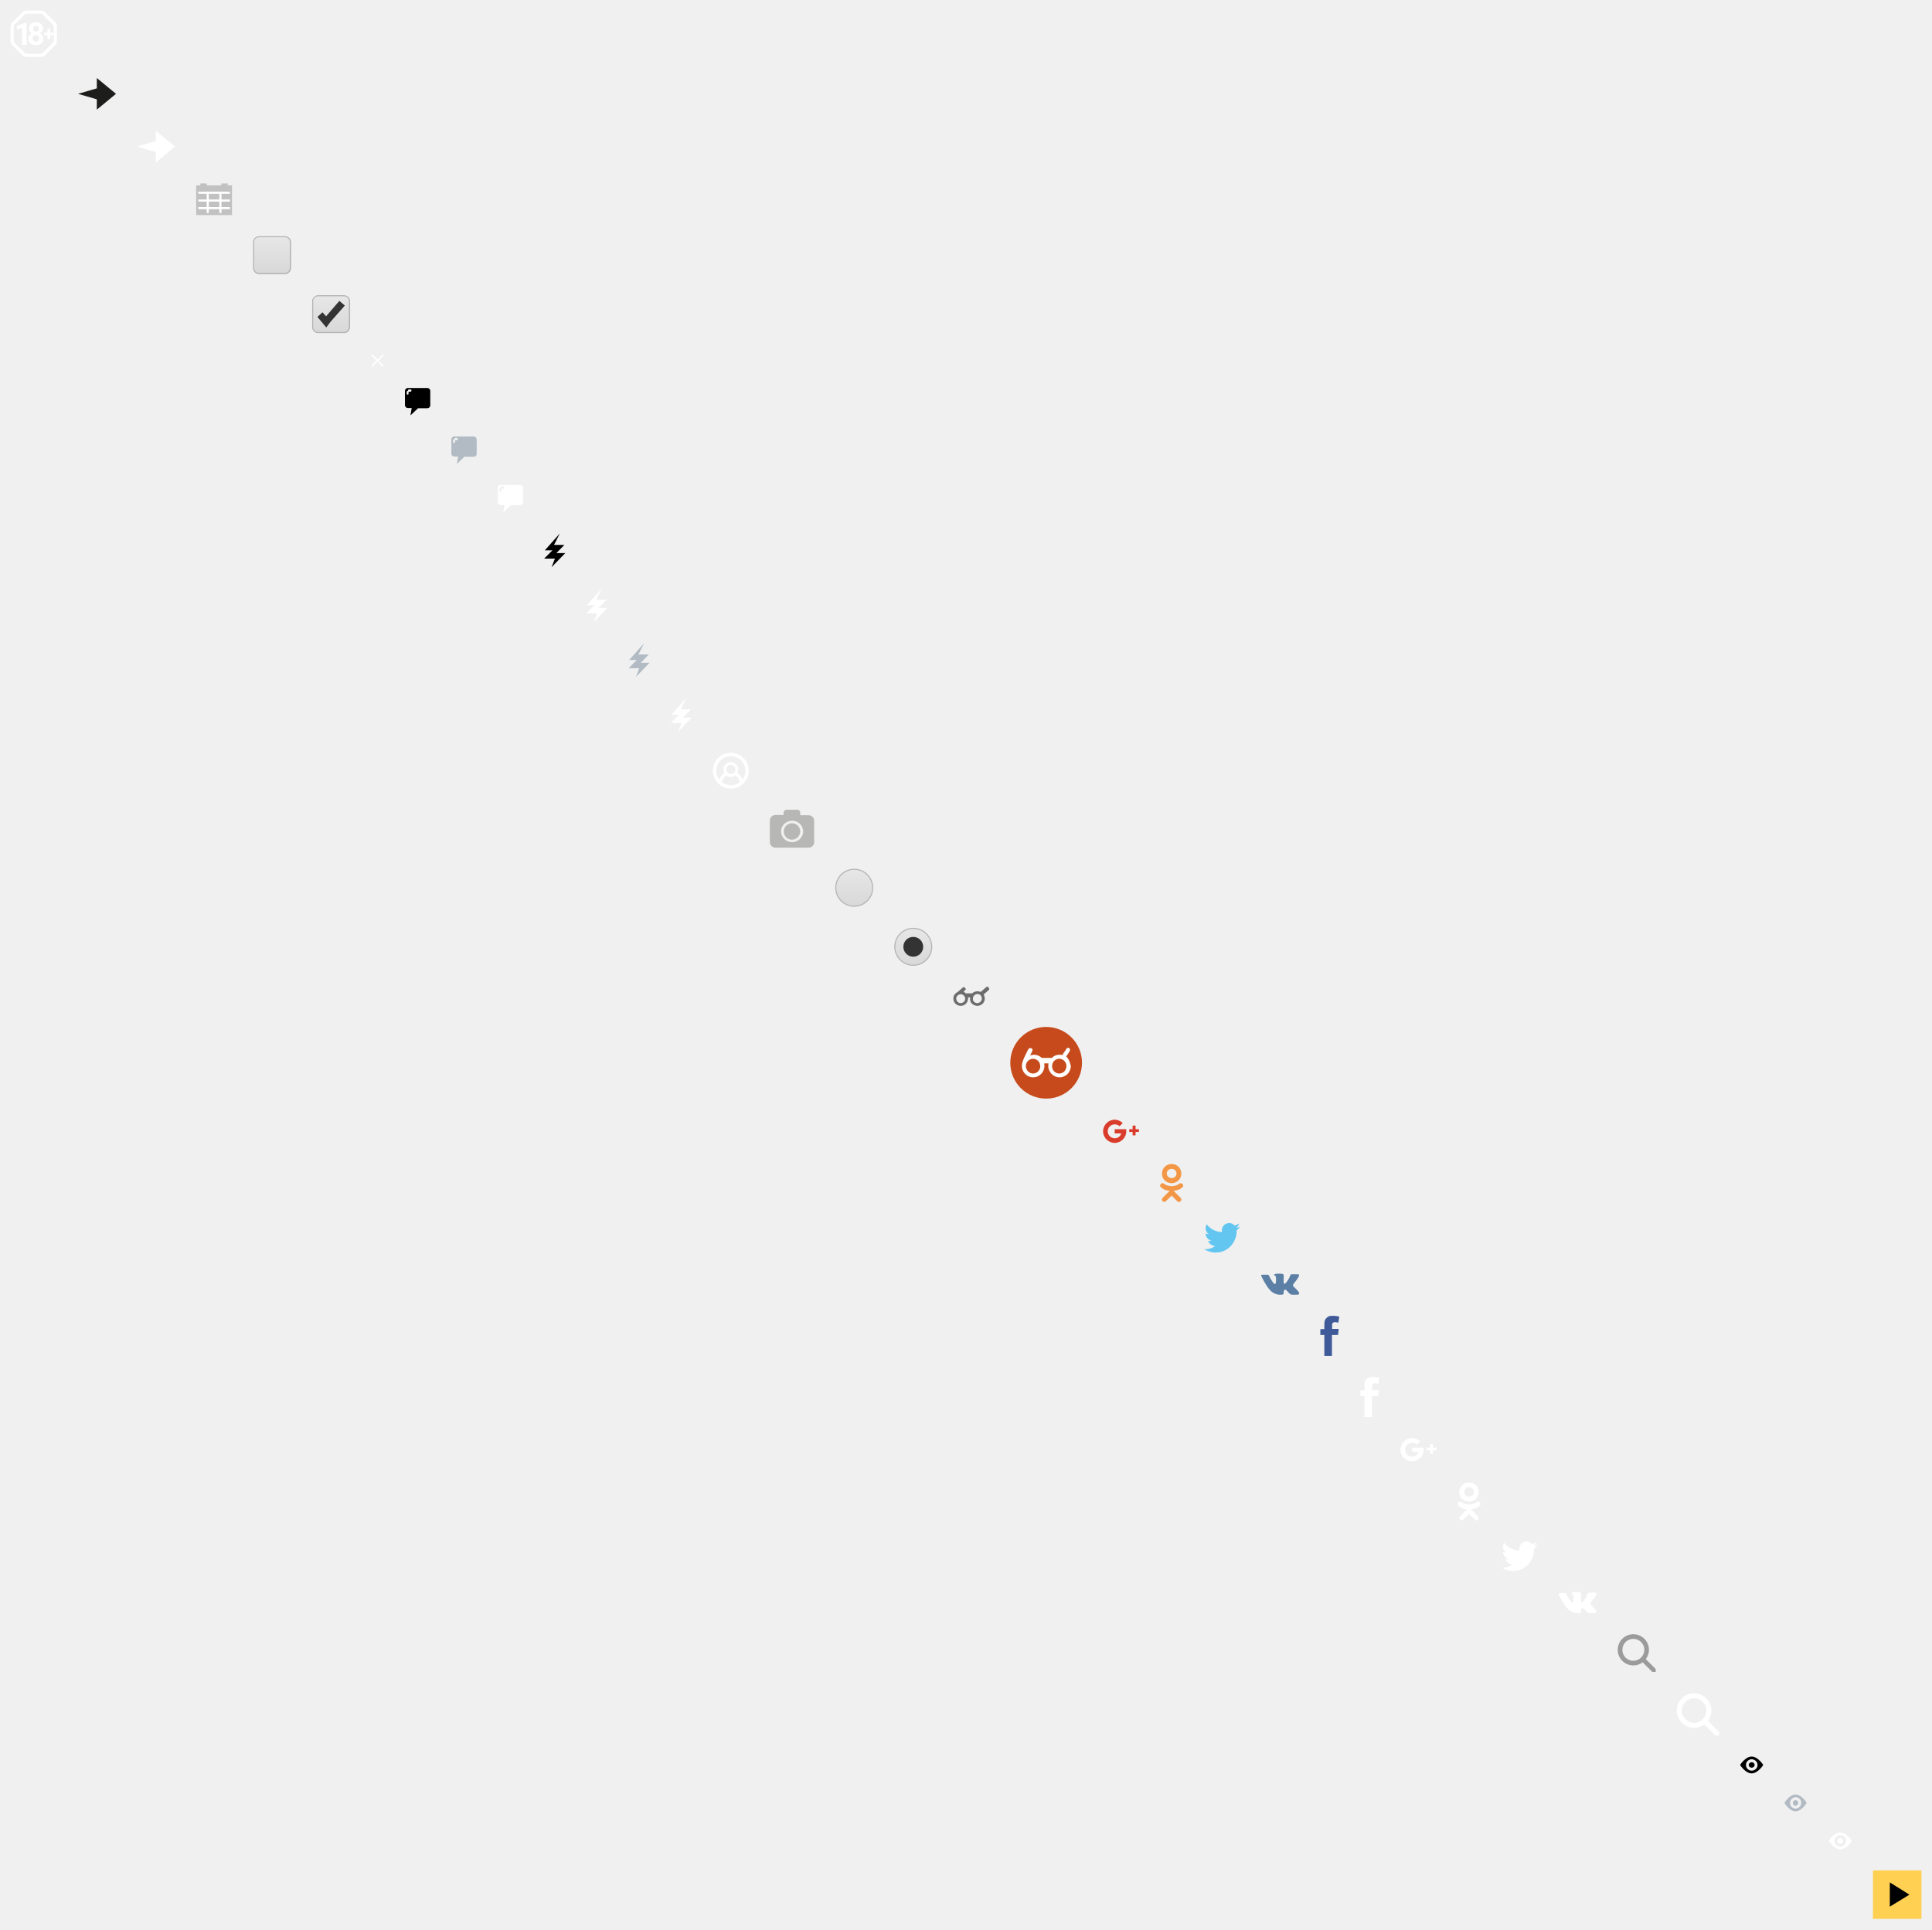
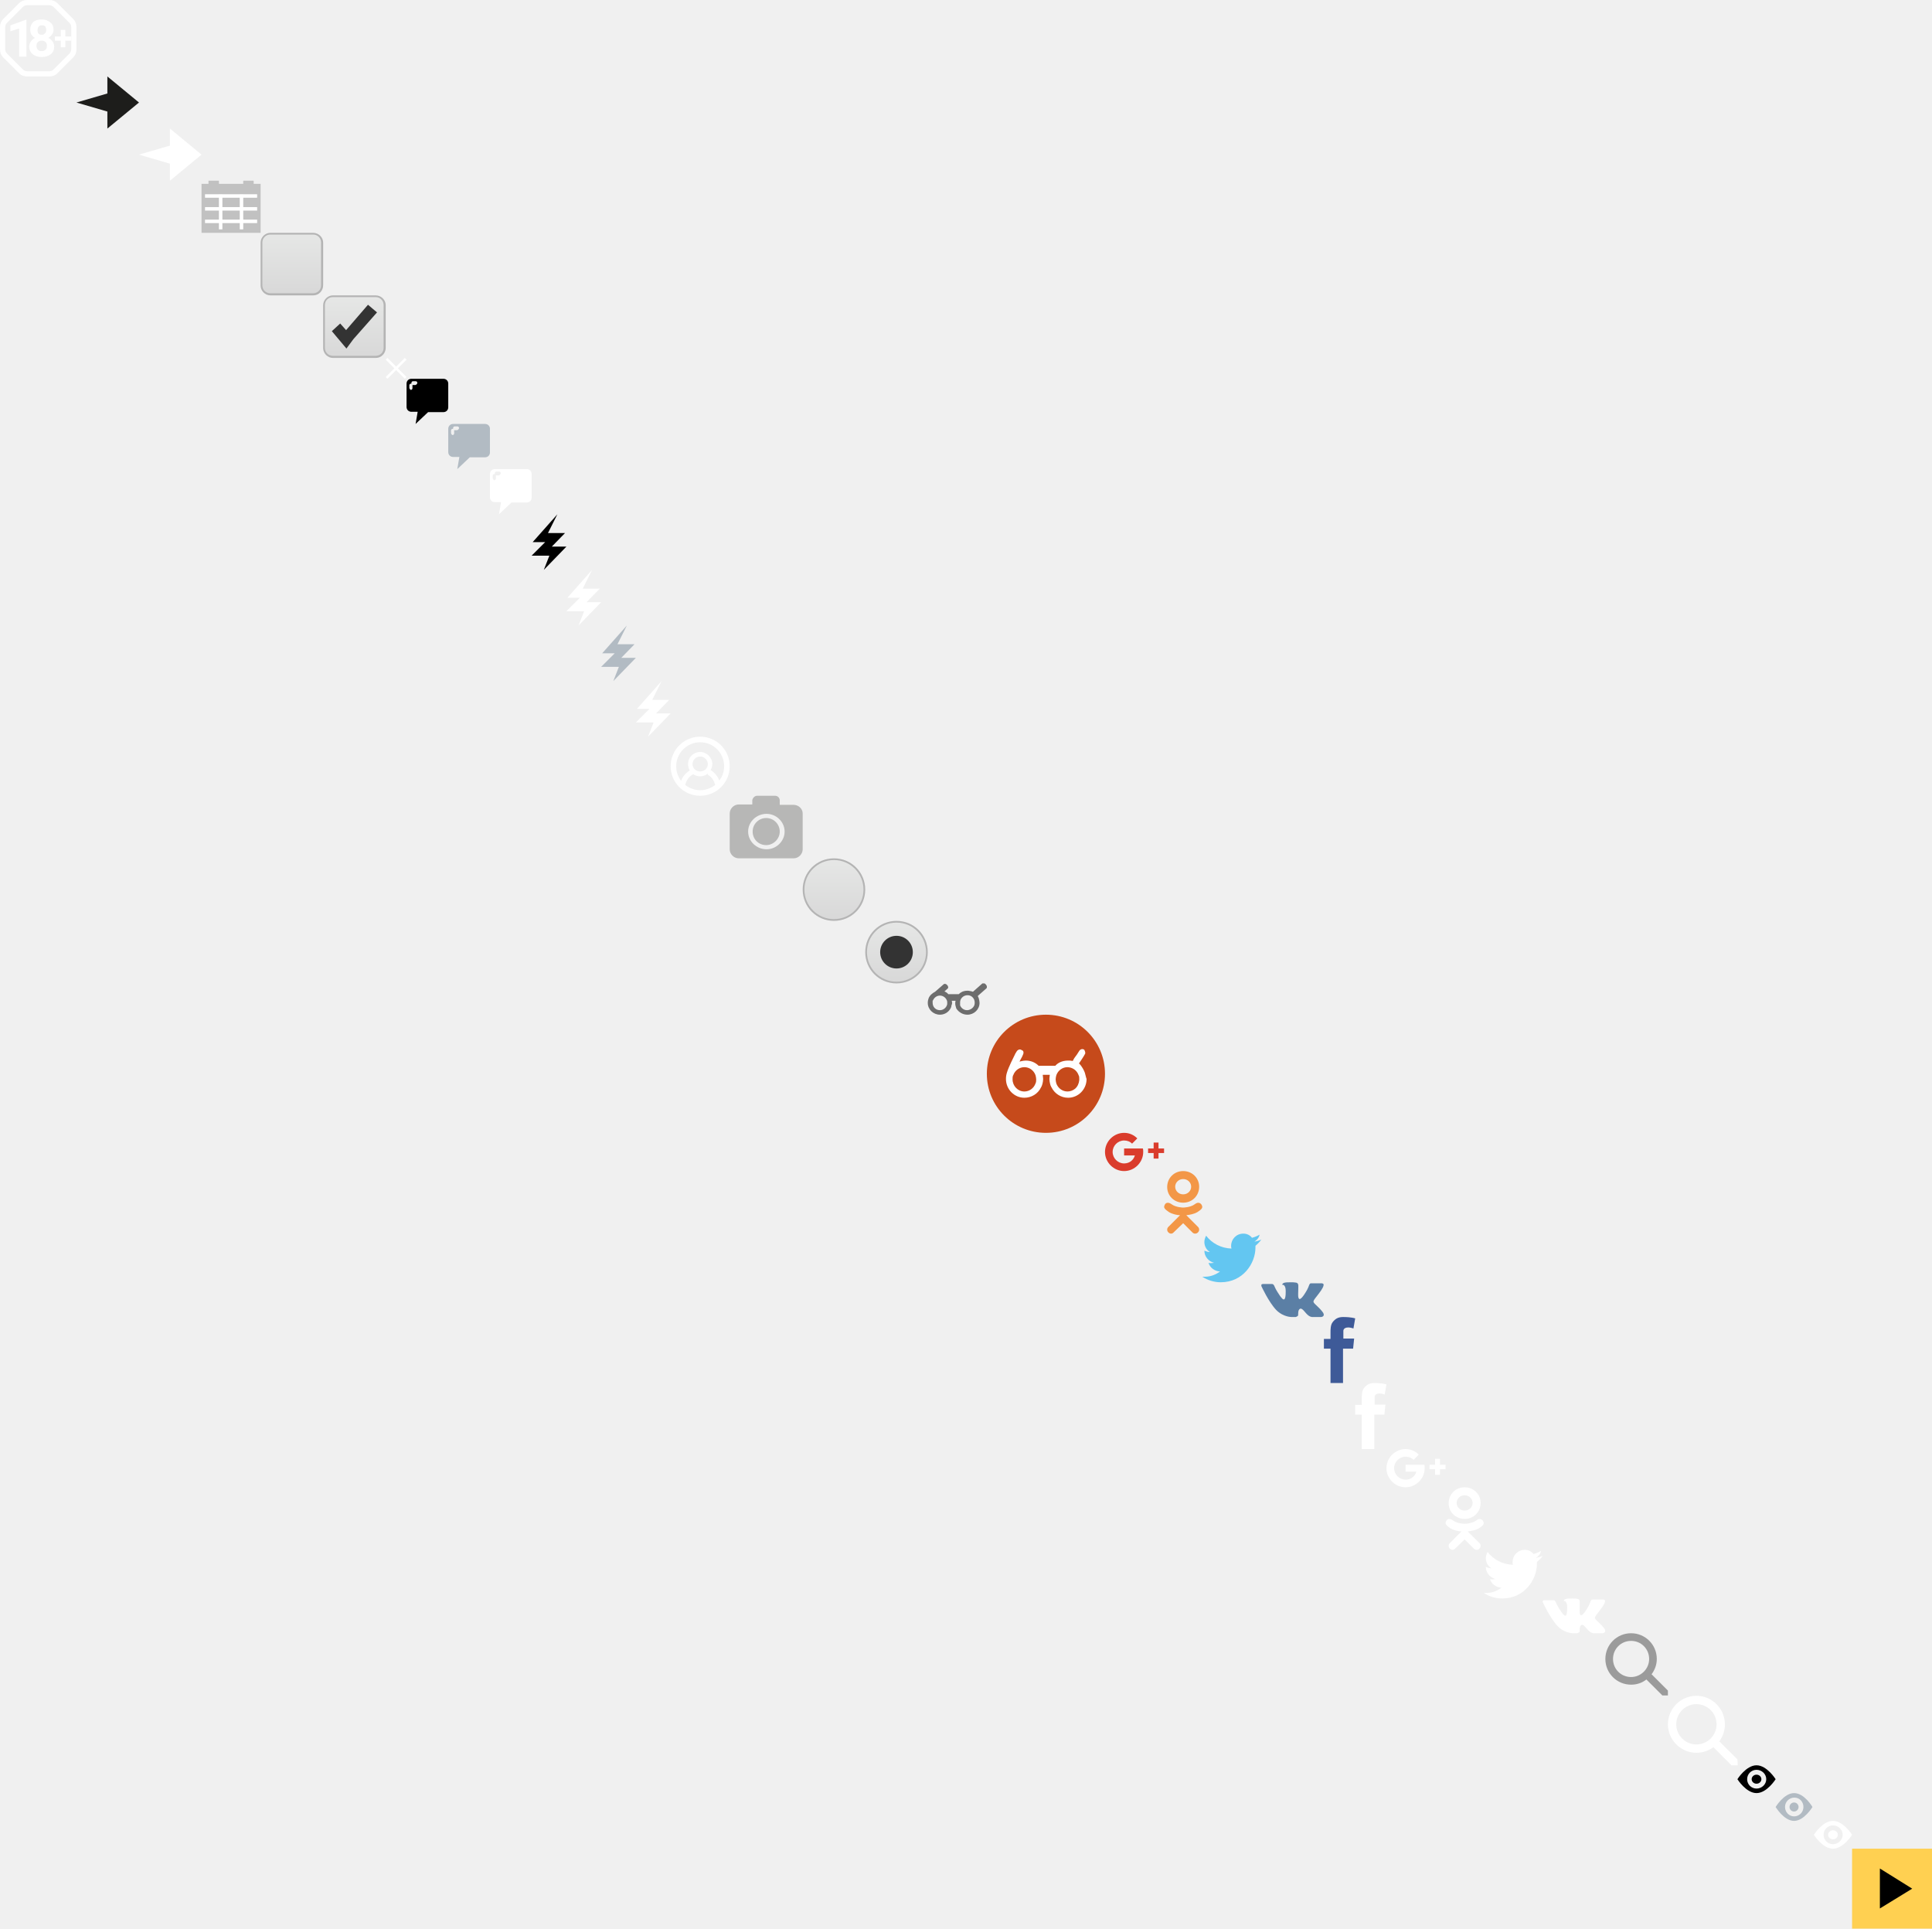
- <svg xmlns="http://www.w3.org/2000/svg" width="916" height="915" viewBox="0 0 916 915">
-   <svg id="18plus" viewBox="-5 -5 32 32" width="32" height="32">
+ <svg xmlns="http://www.w3.org/2000/svg" width="556" height="555" viewBox="0 0 556 555">
+   <svg id="18plus" viewBox="0 0 22 22" width="22" height="22">
    <style>.aast0{fill:#fff}</style>
    <path class="aast0" d="M14.2 22H7.8c-.9 0-1.7-.3-2.3-.9L.9 16.5c-.6-.6-.9-1.4-.9-2.3V7.8c0-.9.3-1.7.9-2.3L5.5.9C6.1.3 6.9 0 7.8 0h6.4c.9 0 1.7.3 2.3.9l4.6 4.6c.6.6.9 1.4.9 2.3v6.4c0 .9-.3 1.7-.9 2.3l-4.6 4.6c-.6.6-1.4.9-2.3.9zM7.8 1.5c-.5 0-.9.2-1.2.5L2 6.6c-.3.3-.5.7-.5 1.2v6.4c0 .5.2.9.5 1.2L6.6 20c.3.3.8.5 1.2.5h6.4c.5 0 .9-.2 1.2-.5l4.6-4.6c.3-.3.5-.8.5-1.2V7.8c0-.5-.2-.9-.5-1.2L15.4 2c-.3-.3-.8-.5-1.2-.5H7.8z" />
    <path class="aast0" d="M7.6 16.3H5.5V8.2L3 9V7.3l4.4-1.6h.2v10.6zM15.4 8.5c0 .5-.1 1-.4 1.4-.3.4-.6.7-1.1 1 .5.2.9.6 1.2 1 .3.4.5.9.5 1.5 0 .9-.3 1.7-1 2.2-.6.5-1.5.8-2.6.8s-2-.3-2.6-.8c-.6-.5-1-1.3-1-2.2 0-.6.2-1.1.5-1.5.3-.4.7-.8 1.2-1-.5-.2-.8-.6-1.1-1-.2-.4-.3-.9-.3-1.4 0-.9.3-1.6.9-2.2.6-.5 1.4-.7 2.4-.7s1.8.3 2.4.8c.7.5 1 1.2 1 2.1zm-1.9 4.7c0-.5-.1-.8-.4-1.1-.3-.3-.6-.4-1.1-.4-.4 0-.8.1-1.1.4s-.4.6-.4 1.1c0 .5.1.8.4 1.1.3.3.6.4 1.1.4.5 0 .8-.1 1.1-.4.3-.2.4-.6.4-1.1zm-.2-4.6c0-.4-.1-.7-.3-1s-.6-.3-1-.3-.7.1-.9.4c-.2.2-.3.6-.3 1s.1.8.3 1c.2.2.5.3.9.3s.7-.1.9-.4c.3-.2.4-.5.4-1z" />
    <g>
      <path class="aast0" d="M18.8 10.5h1.7v1.2h-1.7v1.9h-1.3v-1.9h-1.7v-1.2h1.7V8.6h1.3v1.9z" />
    </g>
  </svg>
-   <svg id="arrow-black" viewBox="-5 -5 28 25" width="28" height="25" x="32" y="32">
+   <svg id="arrow-black" viewBox="0 0 18 15" width="18" height="15" x="22" y="22">
    <style>.abst0{fill:#1d1d1b}</style>
    <path class="abst0" d="M18 7.5L8.9 0v4.9L0 7.5l8.9 2.6V15z" />
  </svg>
-   <svg id="arrow-white" viewBox="-5 -5 28 25" width="28" height="25" x="60" y="57">
+   <svg id="arrow-white" viewBox="0 0 18 15" width="18" height="15" x="40" y="37">
    <style>.acst0{fill:#fff}</style>
    <path class="acst0" d="M18 7.5L8.9 0v4.9L0 7.5l8.9 2.6V15z" />
  </svg>
-   <svg id="calendar" viewBox="-5 -5 27 25" width="27" height="25" x="88" y="82">
+   <svg id="calendar" viewBox="0 0 17 15" width="17" height="15" x="58" y="52">
    <style>.adst0{fill:#c1c1c1}.adst1{fill:#fff}</style>
    <path class="adst0" d="M0 .9h17V15H0V.9zM2 0h3v.9H2V0zM12 0h3v.9h-3V0z" />
    <g>
      <path class="adst1" d="M1 3.9h15v1H1v-1zM1 7.6h15v1H1v-1zM1 11.2h15v1H1v-1z" />
      <path class="adst1" d="M5 4h1v10H5V4zM11 4h1v10h-1V4z" />
    </g>
  </svg>
-   <svg id="checkbox-off" viewBox="-5 -5 28 28" width="28" height="28" x="115" y="107">
+   <svg id="checkbox-off" viewBox="0 0 18 18" width="18" height="18" x="75" y="67">
    <style>.aest0{fill:url(#aeSVGID_1_)}.aest1{fill:#b4b4b4}</style>
    <linearGradient id="aeSVGID_1_" gradientUnits="userSpaceOnUse" x1="9" y1="18.657" x2="9" y2="1.132" gradientTransform="matrix(1 0 0 -1 0 18.89)">
      <stop offset="0" stop-color="#e6e7e6" />
      <stop offset="1" stop-color="#d8d8d8" />
    </linearGradient>
    <path class="aest0" d="M2.8.3h12.3c1.4 0 2.6 1.2 2.6 2.6v12.3c0 1.4-1.2 2.6-2.6 2.6H2.8c-1.4 0-2.6-1.2-2.6-2.6V2.8C.3 1.4 1.4.3 2.8.3z" />
    <path class="aest1" d="M15.2 18H2.8C1.3 18 0 16.7 0 15.2V2.8C0 1.3 1.3 0 2.8 0h12.3C16.7 0 18 1.3 18 2.8v12.3c0 1.6-1.3 2.9-2.8 2.9zM2.8.5C1.5.5.5 1.5.5 2.8v12.3c0 1.3 1 2.3 2.3 2.3h12.3c1.3 0 2.3-1 2.3-2.3V2.8c0-1.3-1-2.3-2.3-2.3H2.8z" />
  </svg>
-   <svg id="checkbox-on" viewBox="-5 -5 28 28" width="28" height="28" x="143" y="135">
+   <svg id="checkbox-on" viewBox="0 0 18 18" width="18" height="18" x="93" y="85">
    <style>.afst0{fill:url(#afSVGID_1_)}.afst1{fill:#b4b4b4}.afst2{fill:#333}</style>
    <linearGradient id="afSVGID_1_" gradientUnits="userSpaceOnUse" x1="9" y1="18.657" x2="9" y2="1.132" gradientTransform="matrix(1 0 0 -1 0 18.89)">
      <stop offset="0" stop-color="#e6e7e6" />
      <stop offset="1" stop-color="#d8d8d8" />
    </linearGradient>
    <path class="afst0" d="M2.8.3h12.3c1.4 0 2.6 1.2 2.6 2.6v12.3c0 1.4-1.2 2.6-2.6 2.6H2.8c-1.4 0-2.6-1.2-2.6-2.6V2.8C.3 1.4 1.4.3 2.8.3z" />
    <path class="afst1" d="M15.2 18H2.8C1.3 18 0 16.7 0 15.2V2.8C0 1.3 1.3 0 2.8 0h12.3C16.7 0 18 1.3 18 2.8v12.3c0 1.6-1.3 2.9-2.8 2.9zM2.8.5C1.5.5.5 1.5.5 2.8v12.3c0 1.3 1 2.3 2.3 2.3h12.3c1.3 0 2.3-1 2.3-2.3V2.8c0-1.3-1-2.3-2.3-2.3H2.8z" />
    <path class="afst2" d="M15.5 4.9l-2.6-2.2L6.6 10 4.9 8.1l-2.4 2.2 4.2 5 2-2.7z" />
  </svg>
-   <svg id="close" viewBox="-5 -5 16 16" width="16" height="16" x="171" y="163">
+   <svg id="close" viewBox="0 0 6 6" width="6" height="6" x="111" y="103">
    <style>.agst0{fill:#fff}</style>
    <path class="agst0" d="M5.5 0L3 2.5.5 0 0 .5 2.5 3 0 5.5l.5.5L3 3.5 5.5 6l.5-.5L3.5 3 6 .5z" />
  </svg>
-   <svg viewBox="-5 -5 22 23" width="22" height="23" id="comments-black" x="187" y="179">
+   <svg viewBox="0 0 12 13" width="12" height="13" id="comments-black" x="117" y="109">
    <path d="M10.6 0H1.4C.6 0 0 .6 0 1.4v6.7c0 .8.6 1.4 1.4 1.4h1.8L2.6 13l3.6-3.4h4.4c.8 0 1.4-.6 1.4-1.4V1.4c0-.8-.6-1.4-1.4-1.4zM2.5 1.8h-.7-.1V2.7c0 .3-.2.5-.5.5-.2-.1-.4-.4-.4-.6v-.7c0-.3.2-.5.5-.5h.1v-.2c0-.3.2-.5.5-.5h.7c.3 0 .5.2.5.5s-.4.6-.6.6z" />
  </svg>
-   <svg id="comments-grey" viewBox="-5 -5 22 23" width="22" height="23" x="209" y="202">
+   <svg id="comments-grey" viewBox="0 0 12 13" width="12" height="13" x="129" y="122">
    <style>.aist0{fill:#b2bbc3}</style>
    <path class="aist0" d="M10.6 0H1.4C.6 0 0 .6 0 1.4v6.7c0 .8.6 1.4 1.4 1.4h1.8L2.6 13l3.6-3.4h4.4c.8 0 1.4-.6 1.4-1.4V1.4c0-.8-.6-1.4-1.4-1.4zM2.5 1.8h-.7-.1V2.7c0 .3-.2.5-.5.5-.2-.1-.4-.4-.4-.6v-.7c0-.3.2-.5.5-.5h.1v-.2c0-.3.2-.5.5-.5h.7c.3 0 .5.2.5.5s-.4.6-.6.6z" />
  </svg>
-   <svg id="comments-white" viewBox="-5 -5 22 23" width="22" height="23" x="231" y="225">
+   <svg id="comments-white" viewBox="0 0 12 13" width="12" height="13" x="141" y="135">
    <style>.ajst0{fill:#fff}</style>
    <path class="ajst0" d="M10.6 0H1.4C.6 0 0 .6 0 1.4v6.7c0 .8.6 1.4 1.4 1.4h1.8L2.6 13l3.6-3.4h4.4c.8 0 1.4-.6 1.4-1.4V1.4c0-.8-.6-1.4-1.4-1.4zM2.5 1.8h-.7-.1V2.7c0 .3-.2.5-.5.5-.2-.1-.4-.4-.4-.6v-.7c0-.3.2-.5.5-.5h.1v-.2c0-.3.2-.5.5-.5h.7c.3 0 .5.2.5.5s-.4.6-.6.6z" />
  </svg>
-   <svg viewBox="-5 -5 20 26" width="20" height="26" id="like-black" x="253" y="248">
+   <svg viewBox="0 0 10 16" width="10" height="16" id="like-black" x="153" y="148">
    <path d="M3.5 16L10 9.3H5.8l3.8-3.9H4.7L7.4 0 .3 8h3.6L0 11.9h5.1z" />
  </svg>
-   <svg id="like-green" viewBox="-5 -5 20 26" width="20" height="26" x="273" y="274">
+   <svg id="like-green" viewBox="0 0 10 16" width="10" height="16" x="163" y="164">
    <style>.alst0{fill:#fff}</style>
    <path class="alst0" d="M3.5 16L10 9.3H5.8l3.8-3.9H4.7L7.4 0 .3 8h3.6L0 11.9h5.1z" />
  </svg>
-   <svg id="like-grey" viewBox="-5 -5 20 26" width="20" height="26" x="293" y="300">
+   <svg id="like-grey" viewBox="0 0 10 16" width="10" height="16" x="173" y="180">
    <style>.amst0{fill:#b2bbc3}</style>
    <path class="amst0" d="M3.5 16L10 9.3H5.8l3.8-3.9H4.7L7.4 0 .3 8h3.6L0 11.9h5.1z" />
  </svg>
-   <svg id="like-white" viewBox="-5 -5 20 26" width="20" height="26" x="313" y="326">
+   <svg id="like-white" viewBox="0 0 10 16" width="10" height="16" x="183" y="196">
    <style>.anst0{fill:#fff}</style>
    <path class="anst0" d="M3.5 16L10 9.3H5.8l3.8-3.9H4.7L7.4 0 .3 8h3.6L0 11.9h5.1z" />
  </svg>
-   <svg id="login" viewBox="-5 -5 27 27" width="27" height="27" x="333" y="352">
+   <svg id="login" viewBox="0 0 17 17" width="17" height="17" x="193" y="212">
    <style>.aost0{fill:#fff}</style>
    <path class="aost0" d="M8.5 0C3.8 0 0 3.8 0 8.5S3.8 17 8.5 17 17 13.2 17 8.5 13.2 0 8.5 0zM4.2 13.9c.3-1.3 1.1-2.5 2.3-3.1.6.4 1.2.6 2 .6.9 0 1.7-.3 2.3-.9l-.2.4c1.2.6 1.9 1.7 2.2 3-1.2.9-2.7 1.5-4.3 1.5-1.6 0-3.1-.6-4.3-1.5zm2.1-6c0-1.2 1-2.2 2.2-2.2s2.2 1 2.2 2.2-1 2.1-2.2 2.1-2.2-.9-2.2-2.1zm7.7 4.7c-.5-1.2-1.3-2.3-2.5-3 .3-.5.5-1.1.5-1.7 0-1.9-1.6-3.5-3.5-3.5S5 5.9 5 7.9c0 .6.2 1.3.5 1.8-1.1.7-2 1.7-2.5 3-.9-1.2-1.4-2.7-1.4-4.2 0-3.8 3.1-6.9 6.9-6.9 3.8 0 6.9 3.1 6.9 6.9 0 1.5-.5 3-1.4 4.1z" />
  </svg>
-   <svg id="photo" viewBox="-5 -5 31 28" width="31" height="28" x="360" y="379">
+   <svg id="photo" viewBox="0 0 21 18" width="21" height="18" x="210" y="229">
    <style>.apst0{fill:#b7b7b6}</style>
    <path class="apst0" d="M14.4 10.3c0 2.1-1.8 3.9-3.9 3.9-2.2 0-3.9-1.7-3.9-3.9s1.8-3.9 3.9-3.9c2.2 0 3.9 1.8 3.9 3.9zM21 5.1v10.3c0 1.4-1.2 2.6-2.6 2.6H2.6C1.2 18 0 16.8 0 15.4V5.1c0-1.4 1.2-2.6 2.6-2.6h3.9V1.3C6.6.6 7.2 0 7.9 0h5.2c.7 0 1.3.6 1.3 1.3v1.3h3.9c1.5 0 2.7 1.1 2.7 2.5zm-5.2 5.2c0-2.8-2.4-5.1-5.2-5.1-2.9 0-5.3 2.3-5.3 5.1s2.4 5.1 5.3 5.1c2.8 0 5.2-2.3 5.2-5.1z" />
  </svg>
-   <svg id="radiobox-off" viewBox="-5 -5 28 28" width="28" height="28" x="391" y="407">
+   <svg id="radiobox-off" viewBox="0 0 18 18" width="18" height="18" x="231" y="247">
    <style>.aqst0{fill:url(#aqSVGID_1_)}.aqst1{fill:#b4b4b4}</style>
    <linearGradient id="aqSVGID_1_" gradientUnits="userSpaceOnUse" x1="9" y1="1.122" x2="9" y2="18.647" gradientTransform="matrix(1 0 0 -1 0 18.89)">
      <stop offset="0" stop-color="#d8d8d8" />
      <stop offset="1" stop-color="#e6e7e6" />
    </linearGradient>
    <path class="aqst0" d="M9 .3c4.8 0 8.7 3.9 8.7 8.7s-3.9 8.7-8.7 8.7C4.2 17.7.3 13.8.3 9S4.2.3 9 .3z" />
    <g>
      <path class="aqst1" d="M9 18c-5 0-9-4-9-9s4-9 9-9 9 4 9 9-4 9-9 9zM9 .5C4.3.5.5 4.3.5 9s3.8 8.5 8.5 8.5 8.5-3.8 8.5-8.5S13.7.5 9 .5z" />
    </g>
  </svg>
-   <svg id="radiobox-on" viewBox="-5 -5 28 28" width="28" height="28" x="419" y="435">
+   <svg id="radiobox-on" viewBox="0 0 18 18" width="18" height="18" x="249" y="265">
    <style>.arst0{fill:url(#arSVGID_1_)}.arst1{fill:#b4b4b4}.arst2{fill:#333}</style>
    <linearGradient id="arSVGID_1_" gradientUnits="userSpaceOnUse" x1="9" y1="1.123" x2="9" y2="18.651" gradientTransform="matrix(1 0 0 -1 0 18.893)">
      <stop offset="0" stop-color="#d8d8d8" />
      <stop offset="1" stop-color="#e6e7e6" />
    </linearGradient>
    <path class="arst0" d="M9 .3c4.8 0 8.7 3.9 8.7 8.7s-3.9 8.7-8.7 8.7C4.2 17.7.3 13.8.3 9S4.2.3 9 .3z" />
    <g>
      <path class="arst1" d="M9 18c-5 0-9-4-9-9s4-9 9-9 9 4 9 9-4 9-9 9zM9 .5C4.3.5.5 4.3.5 9s3.8 8.5 8.5 8.5 8.5-3.8 8.5-8.5S13.7.5 9 .5z" />
    </g>
    <g>
      <path class="arst2" d="M9 4.3c2.6 0 4.7 2.1 4.7 4.7s-2.1 4.7-4.7 4.7S4.3 11.6 4.3 9 6.4 4.3 9 4.3z" />
    </g>
  </svg>
-   <svg id="save" viewBox="-5 -5 27 19" width="27" height="19" x="447" y="463">
+   <svg id="save" viewBox="0 0 17 9" width="17" height="9" x="267" y="283">
    <style>.asst0{fill:#6d6d6d}</style>
    <path class="asst0" d="M16.7.3c-.3-.4-.8-.5-1.1-.2L13 2.4c-.2-.1-.4-.1-.7-.2h-.1c-.3-.1-.5-.1-.8-.1-1.2 0-2 .5-2.5 1h-3c-.2-.3-.6-.6-1.1-.8l.9-.8c.3-.2.2-.7-.1-1C5.3.1 4.8 0 4.5.3L2.1 2.4c-.6.3-1.6 1-1.9 2-.1.3-.2.7-.2 1.2C0 7.5 1.6 9 3.5 9 4.8 9 6 8.3 6.6 7.1c.1-.2.2-.4.2-.7.1-.3.2-.5.2-.8 0-.2-.1-.6-.1-.6H8s-.1.4-.1.6c0 .3 0 .6.1.9.1.2.1.4.2.7.7 1.1 1.9 1.8 3.2 1.8 1.9 0 3.5-1.5 3.5-3.4 0-.4-.1-.8-.2-1.2 0-.2-.2-.4-.3-.8l2.5-2.2c.2-.2.2-.7-.2-1.1zM9.4 4.8c.3-.8 1.1-1.4 2-1.4h.1c.9 0 1.6.6 1.9 1.4v.1c.1.2.1.4.1.6v.2c0 .6-.3 1.1-.8 1.5-.4.3-.9.5-1.4.5-.9 0-1.7-.6-2-1.4v-.7c0-.3 0-.5.1-.8zm-8 .2c0-.1 0-.1.1-.1.3-.8 1.1-1.4 2-1.4.9 0 1.7.6 2 1.4.1.2.1.5.1.7 0 .2 0 .5-.1.7-.3.8-1.1 1.4-2 1.4-1.2 0-2.1-.9-2.1-2.1V5z" />
  </svg>
-   <svg id="saved" viewBox="-5 -5 44 44" width="44" height="44" x="474" y="482">
+   <svg id="saved" viewBox="0 0 34 34" width="34" height="34" x="284" y="292">
    <style>.atst0{fill:#c64a1b}.atst1{fill:#fff}</style>
    <path class="atst0" d="M17 0c9.4 0 17 7.6 17 17s-7.6 17-17 17S0 26.4 0 17 7.6 0 17 0z" />
    <path class="atst1" d="M28.2 16.7c-.2-.6-.8-1.8-1.6-2.6l-.1-.1.1-.1s1.5-2.2 1.7-2.7c.1-.4-.1-.7-.2-1-.1-.2-.4-.3-.6-.3-.4 0-.7.2-.9.5-.2.3-.4.6-.7 1.1-.1.1-.2.3-.3.4-.3.4-.6.8-.8 1.3l-.1.1h-.1c-.4-.1-.8-.1-1.2-.1-1.9 0-3.1.8-3.7 1.5h-4.8c-.7-.7-1.9-1.5-3.7-1.5-.5 0-.9.1-1.4.2l-.4.1.3-.6c.3-.5.6-1.1.7-1.4.2-.4.2-.8 0-1.1-.4-.2-.6-.4-.9-.4-.4 0-.8.3-1 .7 0 .1-.1.2-.2.3-.6 1.2-2.1 4.2-2.5 5.6-.2.6-.3 1.2-.3 1.9 0 3 2.4 5.4 5.3 5.4 2 0 3.9-1.1 4.8-3 .2-.3.3-.7.4-1 .1-.4.2-.9.2-1.4 0-.3-.1-1-.1-1v-.2h2v.2s-.1.7-.1 1c0 .5.1.9.2 1.4.1.4.2.7.4 1 .9 1.8 2.7 3 4.8 3 2.9 0 5.3-2.4 5.3-5.4-.2-.5-.3-1.2-.5-1.8zM14 19.8c-.5 1.4-1.8 2.3-3.2 2.3-1.9 0-3.4-1.6-3.4-3.5 0-.3 0-.7.1-1 0-.1.1-.2.1-.2.5-1.4 1.8-2.3 3.2-2.3 1.4 0 2.7.9 3.2 2.3.1.4.2.8.2 1.2 0 .4 0 .8-.2 1.2zm12.6-1.1v.1c-.1 1-.5 1.9-1.2 2.5-.6.5-1.4.8-2.2.8-1.4 0-2.7-.9-3.2-2.3-.1-.4-.2-.8-.2-1.2 0-.4.1-.8.2-1.2.5-1.4 1.8-2.3 3.2-2.3h.1c1.4.1 2.6.9 3.1 2.3 0 0 0 .1.1.2.1.3.1.7.1 1.1 0-.1 0-.1 0 0z" />
  </svg>
-   <svg id="sc2-google" viewBox="-5 -5 27 21" width="27" height="21" x="518" y="526">
+   <svg id="sc2-google" viewBox="0 0 17 11" width="17" height="11" x="318" y="326">
    <style>.aust0{fill:#da3c2c}</style>
    <path class="aust0" d="M10.9 4.5H5.5v2h3.1C8.2 7.9 7 8.8 5.5 8.8c-1.8 0-3.3-1.5-3.3-3.3s1.5-3.3 3.3-3.3c.9 0 1.7.3 2.3.9l1.5-1.5C8.3.6 7 0 5.5 0 2.5 0 0 2.5 0 5.5S2.5 11 5.5 11 11 8.5 11 5.5c0-.3 0-.7-.1-1zM17 4.5h-1.6V2.8H14v1.7h-1.6v1.3H14v1.6h1.4V5.8H17z" />
  </svg>
-   <svg id="sc2-odnoclass" viewBox="-5 -5 21 28" width="21" height="28" x="545" y="547">
+   <svg id="sc2-odnoclass" viewBox="0 0 11 18" width="11" height="18" x="335" y="337">
    <style>.avst0{fill:#f39747}</style>
    <path class="avst0" d="M10.8 9.7c-.3-.5-1-.9-1.9-.2-1.3 1-3.4 1-3.4 1s-2.1 0-3.4-1c-1-.7-1.7-.3-1.9.2-.5.9.1 1.3 1.2 2.1 1 .6 2.4.9 3.2.9l-.7.7-2.7 2.7c-.4.4-.4 1.1 0 1.5l.1.1c.2.2.5.3.7.3.3 0 .5-.1.7-.3L5.5 15l2.7 2.7c.4.4 1.1.4 1.5 0l.1-.1c.4-.4.4-1.1 0-1.5l-2.7-2.7-.7-.7c.9-.1 2.2-.3 3.2-.9 1.2-.8 1.7-1.2 1.2-2.1zM5.5 2.3c1.3 0 2.3 1 2.3 2.2s-1 2.2-2.3 2.2-2.3-1-2.3-2.2 1-2.2 2.3-2.2zm0 6.8c2.6 0 4.6-2 4.6-4.6C10.1 2 8.1 0 5.5 0S.9 2 .9 4.6c0 2.5 2 4.5 4.6 4.5z" />
  </svg>
-   <svg id="sc2-twiter" viewBox="-5 -5 27 24" width="27" height="24" x="566" y="575">
+   <svg id="sc2-twiter" viewBox="0 0 17 14" width="17" height="14" x="346" y="355">
    <style>.awst0{fill:#63c6f1}</style>
    <path class="awst0" d="M17 1.7c-.6.3-1.3.5-2 .6.7-.4 1.3-1.1 1.5-2-.7.4-1.4.7-2.2.9C13.7.4 12.8 0 11.8 0c-2 0-3.5 1.6-3.5 3.5 0 .3 0 .5.1.8-3-.1-5.6-1.5-7.3-3.7-.3.6-.5 1.2-.5 1.8 0 1.2.6 2.3 1.6 2.9-.6 0-1.1-.2-1.6-.4C.6 6.6 1.8 8 3.4 8.4c-.3 0-.6.1-.9.1-.2 0-.4 0-.7-.1.4 1.4 1.7 2.4 3.3 2.5-1.2.9-2.7 1.5-4.3 1.5H0c1.5 1 3.4 1.6 5.3 1.6 6.4 0 10-5.4 10-10v-.5c.6-.5 1.2-1.1 1.7-1.8z" />
  </svg>
-   <svg id="sc2-vk" viewBox="-5 -5 28 20" width="28" height="20" x="593" y="599">
+   <svg id="sc2-vk" viewBox="0 0 18 10" width="18" height="10" x="363" y="369">
    <style>.axst0{fill:#5b7fa5}</style>
    <path class="axst0" d="M17.2 10h-2.4s-.5.1-1.2-.4c-.9-.6-1.7-2.2-2.4-2-.7.2-.6 1.6-.6 1.6s0 .3-.1.5c-.3.2-.6.3-.6.3H8.8s-2.4.1-4.5-2C2.1 5.7 0 1.1 0 1.1S-.1.8 0 .7C.1.5.5.5.5.5h2.6s.2 0 .4.2c.1.1.2.3.2.3s.4 1 1 1.9c1.1 1.8 1.6 2.2 1.9 2 .5-.3.4-2.6.4-2.6s0-.8-.3-1.2C6.6.8 6.2.7 6 .7c-.1 0 .1-.3.4-.5C6.9 0 7.7 0 8.7 0c.8 0 1 .1 1.3.1.9.2.6 1 .6 2.9 0 .6-.1 1.5.3 1.8.2.1.7 0 1.9-2 .6-.9 1-2.1 1-2.1s.1-.2.2-.3c.1-.1.3-.1.3-.1H17s.8-.1.9.3-.3 1.3-1.4 2.7c-1.8 2.4-2 2.1-.5 3.5 1.4 1.3 1.7 1.9 1.8 2 .6 1.1-.6 1.2-.6 1.2" />
  </svg>
-   <svg id="sc2_fb" viewBox="-5 -5 19 29" width="19" height="29" x="621" y="619">
+   <svg id="sc2_fb" viewBox="0 0 9 19" width="9" height="19" x="381" y="379">
    <style>.ayst0{fill:#3e5a98}</style>
    <path class="ayst0" d="M0 6.3h1.9V4.4c0-.8 0-2.1.6-2.9C3.2.6 4 0 5.5 0 8 0 9 .4 9 .4l-.5 2.9S7.7 3 7 3s-1.4.3-1.4 1v2.2h3.1l-.3 2.9H5.5V19H1.9V9.1H0V6.3z" />
  </svg>
-   <svg id="sc3-fb" viewBox="-5 -5 19 29" width="19" height="29" x="640" y="648">
+   <svg id="sc3-fb" viewBox="0 0 9 19" width="9" height="19" x="390" y="398">
    <style>.azst0{fill:#fff}</style>
    <path class="azst0" d="M0 6.3h1.9V4.4c0-.8 0-2.1.6-2.9C3.2.6 4 0 5.5 0 8 0 9 .4 9 .4l-.5 2.9S7.7 3 7 3s-1.4.3-1.4 1v2.2h3.1l-.3 2.9H5.5V19H1.9V9.1H0V6.3z" />
  </svg>
-   <svg id="sc3-google" viewBox="-5 -5 27 21" width="27" height="21" x="659" y="677">
+   <svg id="sc3-google" viewBox="0 0 17 11" width="17" height="11" x="399" y="417">
    <style>.bast0{fill:#fff}</style>
    <path class="bast0" d="M10.9 4.5H5.5v2h3.1C8.2 7.9 7 8.8 5.5 8.8c-1.8 0-3.3-1.5-3.3-3.3s1.5-3.3 3.3-3.3c.9 0 1.7.3 2.3.9l1.5-1.5C8.3.6 7 0 5.5 0 2.5 0 0 2.5 0 5.5S2.5 11 5.5 11 11 8.5 11 5.5c0-.3 0-.7-.1-1zM17 4.5h-1.6V2.8H14v1.7h-1.6v1.3H14v1.6h1.4V5.8H17z" />
  </svg>
-   <svg id="sc3-odnoclass" viewBox="-5 -5 21 28" width="21" height="28" x="686" y="698">
+   <svg id="sc3-odnoclass" viewBox="0 0 11 18" width="11" height="18" x="416" y="428">
    <style>.bbst0{fill:#fff}</style>
    <path class="bbst0" d="M10.8 9.7c-.3-.5-1-.9-1.9-.2-1.3 1-3.4 1-3.4 1s-2.1 0-3.4-1c-1-.7-1.7-.3-1.9.2-.5.9.1 1.3 1.2 2.1 1 .6 2.4.9 3.2.9l-.7.7-2.7 2.7c-.4.4-.4 1.1 0 1.5l.1.1c.2.2.5.3.7.3.3 0 .5-.1.7-.3L5.5 15l2.7 2.7c.4.4 1.1.4 1.5 0l.1-.1c.4-.4.4-1.1 0-1.5l-2.7-2.7-.7-.7c.9-.1 2.2-.3 3.2-.9 1.2-.8 1.7-1.2 1.2-2.1zM5.5 2.3c1.3 0 2.3 1 2.3 2.2 0 1.2-1 2.2-2.3 2.2-1.3 0-2.3-1-2.3-2.2 0-1.2 1-2.2 2.3-2.2zm0 6.8c2.6 0 4.6-2 4.6-4.6C10.1 2 8.1 0 5.5 0S.9 2 .9 4.6c0 2.5 2 4.5 4.6 4.5z" />
  </svg>
-   <svg id="sc3-twiter" viewBox="-5 -5 27 24" width="27" height="24" x="707" y="726">
+   <svg id="sc3-twiter" viewBox="0 0 17 14" width="17" height="14" x="427" y="446">
    <style>.bcst0{fill:#fff}</style>
    <path class="bcst0" d="M17 1.7c-.6.3-1.3.5-2 .6.7-.4 1.3-1.1 1.5-2-.7.4-1.4.7-2.2.9C13.7.4 12.8 0 11.8 0c-2 0-3.5 1.6-3.5 3.5 0 .3 0 .5.1.8-3-.1-5.6-1.5-7.3-3.7-.3.6-.5 1.2-.5 1.8 0 1.2.6 2.3 1.6 2.9-.6 0-1.1-.2-1.6-.4C.6 6.6 1.8 8 3.4 8.4c-.3 0-.6.1-.9.1-.2 0-.4 0-.7-.1.4 1.4 1.7 2.4 3.3 2.5-1.2.9-2.7 1.5-4.3 1.5H0c1.5 1 3.4 1.6 5.3 1.6 6.4 0 10-5.4 10-10v-.5c.6-.5 1.2-1.1 1.7-1.8z" />
  </svg>
-   <svg id="sc3-vk" viewBox="-5 -5 28 20" width="28" height="20" x="734" y="750">
+   <svg id="sc3-vk" viewBox="0 0 18 10" width="18" height="10" x="444" y="460">
    <style>.bdst0{fill:#fff}</style>
    <path class="bdst0" d="M17.2 10h-2.4s-.5.1-1.2-.4c-.9-.6-1.7-2.2-2.4-2-.7.2-.6 1.6-.6 1.6s0 .3-.1.5c-.3.2-.6.3-.6.3H8.8s-2.4.1-4.5-2C2.1 5.7 0 1.1 0 1.1S-.1.8 0 .7C.1.5.5.5.5.5h2.6s.2 0 .4.2c.1.1.2.3.2.3s.4 1 1 1.9c1.1 1.8 1.6 2.2 1.9 2 .5-.3.4-2.6.4-2.6s0-.8-.3-1.2C6.6.8 6.2.7 6 .7c-.1 0 .1-.3.4-.5C6.9 0 7.7 0 8.7 0c.8 0 1 .1 1.3.1.9.2.6 1 .6 2.9 0 .6-.1 1.5.3 1.8.2.1.7 0 1.9-2 .6-.9 1-2.1 1-2.1s.1-.2.2-.3c.1-.1.3-.1.3-.1H17s.8-.1.9.3c.1.4-.3 1.3-1.4 2.7-1.8 2.4-2 2.1-.5 3.5 1.4 1.3 1.7 1.9 1.8 2 .6 1.1-.6 1.2-.6 1.2" />
  </svg>
-   <svg id="search-grey" viewBox="-5 -5 28 28" width="28" height="28" x="762" y="770">
+   <svg id="search-grey" viewBox="0 0 18 18" width="18" height="18" x="462" y="470">
    <style>.best0{fill:#9b9b9b}</style>
    <path class="best0" d="M18 16.5l-4.7-4.7c.9-1.2 1.5-2.7 1.5-4.4 0-4.1-3.3-7.4-7.4-7.4C3.3 0 0 3.3 0 7.4c0 4.1 3.3 7.4 7.4 7.4 1.6 0 3.2-.5 4.4-1.5l4.6 4.6H18v-1.4zM7.4 12.6c-2.9 0-5.2-2.3-5.2-5.2 0-2.9 2.3-5.2 5.2-5.2 2.9 0 5.2 2.3 5.2 5.2 0 2.9-2.4 5.2-5.2 5.2z" />
  </svg>
-   <svg id="search-white" viewBox="-5 -5 30 30" width="30" height="30" x="790" y="798">
+   <svg id="search-white" viewBox="0 0 20 20" width="20" height="20" x="480" y="488">
    <style>.bfst0{fill:#fff}</style>
    <path class="bfst0" d="M20 18.3l-5.2-5.2c1-1.4 1.6-3 1.6-4.9 0-4.5-3.7-8.2-8.2-8.2C3.7 0 0 3.7 0 8.2c0 4.5 3.7 8.2 8.2 8.2 1.8 0 3.5-.6 4.9-1.6l5.2 5.2h1.8l-.1-1.7zM8.2 14C5 14 2.4 11.4 2.4 8.2 2.4 5 5 2.4 8.2 2.4 11.4 2.4 14 5 14 8.2c0 3.2-2.6 5.8-5.8 5.8z" />
  </svg>
-   <svg viewBox="-5 -5 21 18" width="21" height="18" id="seen-black" x="820" y="828">
+   <svg viewBox="0 0 11 8" width="11" height="8" id="seen-black" x="500" y="508">
    <path d="M5.5 0C2.5 0 0 4 0 4s2.5 4 5.5 4S11 4 11 4 8.5 0 5.5 0zm0 6.7C4 6.7 2.8 5.5 2.8 4c0-1.5 1.2-2.7 2.7-2.7S8.3 2.5 8.3 4 7 6.7 5.5 6.7z" />
    <ellipse cx="5.5" cy="4" rx="1.4" ry="1.3" />
  </svg>
-   <svg id="seen-grey" viewBox="-5 -5 20.7 18" width="20.7" height="18" x="841" y="846">
+   <svg id="seen-grey" viewBox="0 0 10.7 8" width="10.7" height="8" x="511" y="516">
    <style>.bhst0{fill:#b2bbc3}</style>
    <path class="bhst0" d="M5.3 0C2.4 0 0 4 0 4s2.4 4 5.3 4 5.3-4 5.3-4-2.3-4-5.3-4zm0 6.7C3.9 6.7 2.7 5.5 2.7 4c0-1.5 1.2-2.7 2.7-2.7S8 2.5 8 4 6.8 6.7 5.3 6.7z" />
    <circle class="bhst0" cx="5.3" cy="4" r="1.3" />
  </svg>
-   <svg id="seen-white" viewBox="-5 -5 21 18" width="21" height="18" x="862" y="864">
+   <svg id="seen-white" viewBox="0 0 11 8" width="11" height="8" x="522" y="524">
    <style>.bist0{fill:#fff}</style>
    <path class="bist0" d="M5.5 0C2.5 0 0 4 0 4s2.5 4 5.5 4S11 4 11 4 8.5 0 5.5 0zm0 6.7C4 6.7 2.8 5.5 2.8 4c0-1.5 1.2-2.7 2.7-2.7C7 1.3 8.3 2.5 8.3 4S7 6.7 5.5 6.7z" />
    <ellipse class="bist0" cx="5.5" cy="4" rx="1.4" ry="1.3" />
  </svg>
-   <svg id="video" viewBox="-5 -5 33 33" width="33" height="33" x="883" y="882">
+   <svg id="video" viewBox="0 0 23 23" width="23" height="23" x="533" y="532">
    <style>.bjst0{fill:#ffd051}</style>
    <path class="bjst0" d="M0 0h23v23H0V0z" />
    <path d="M8 5.7l9.3 5.8L8 17.2V5.7z" />
  </svg>
</svg>
